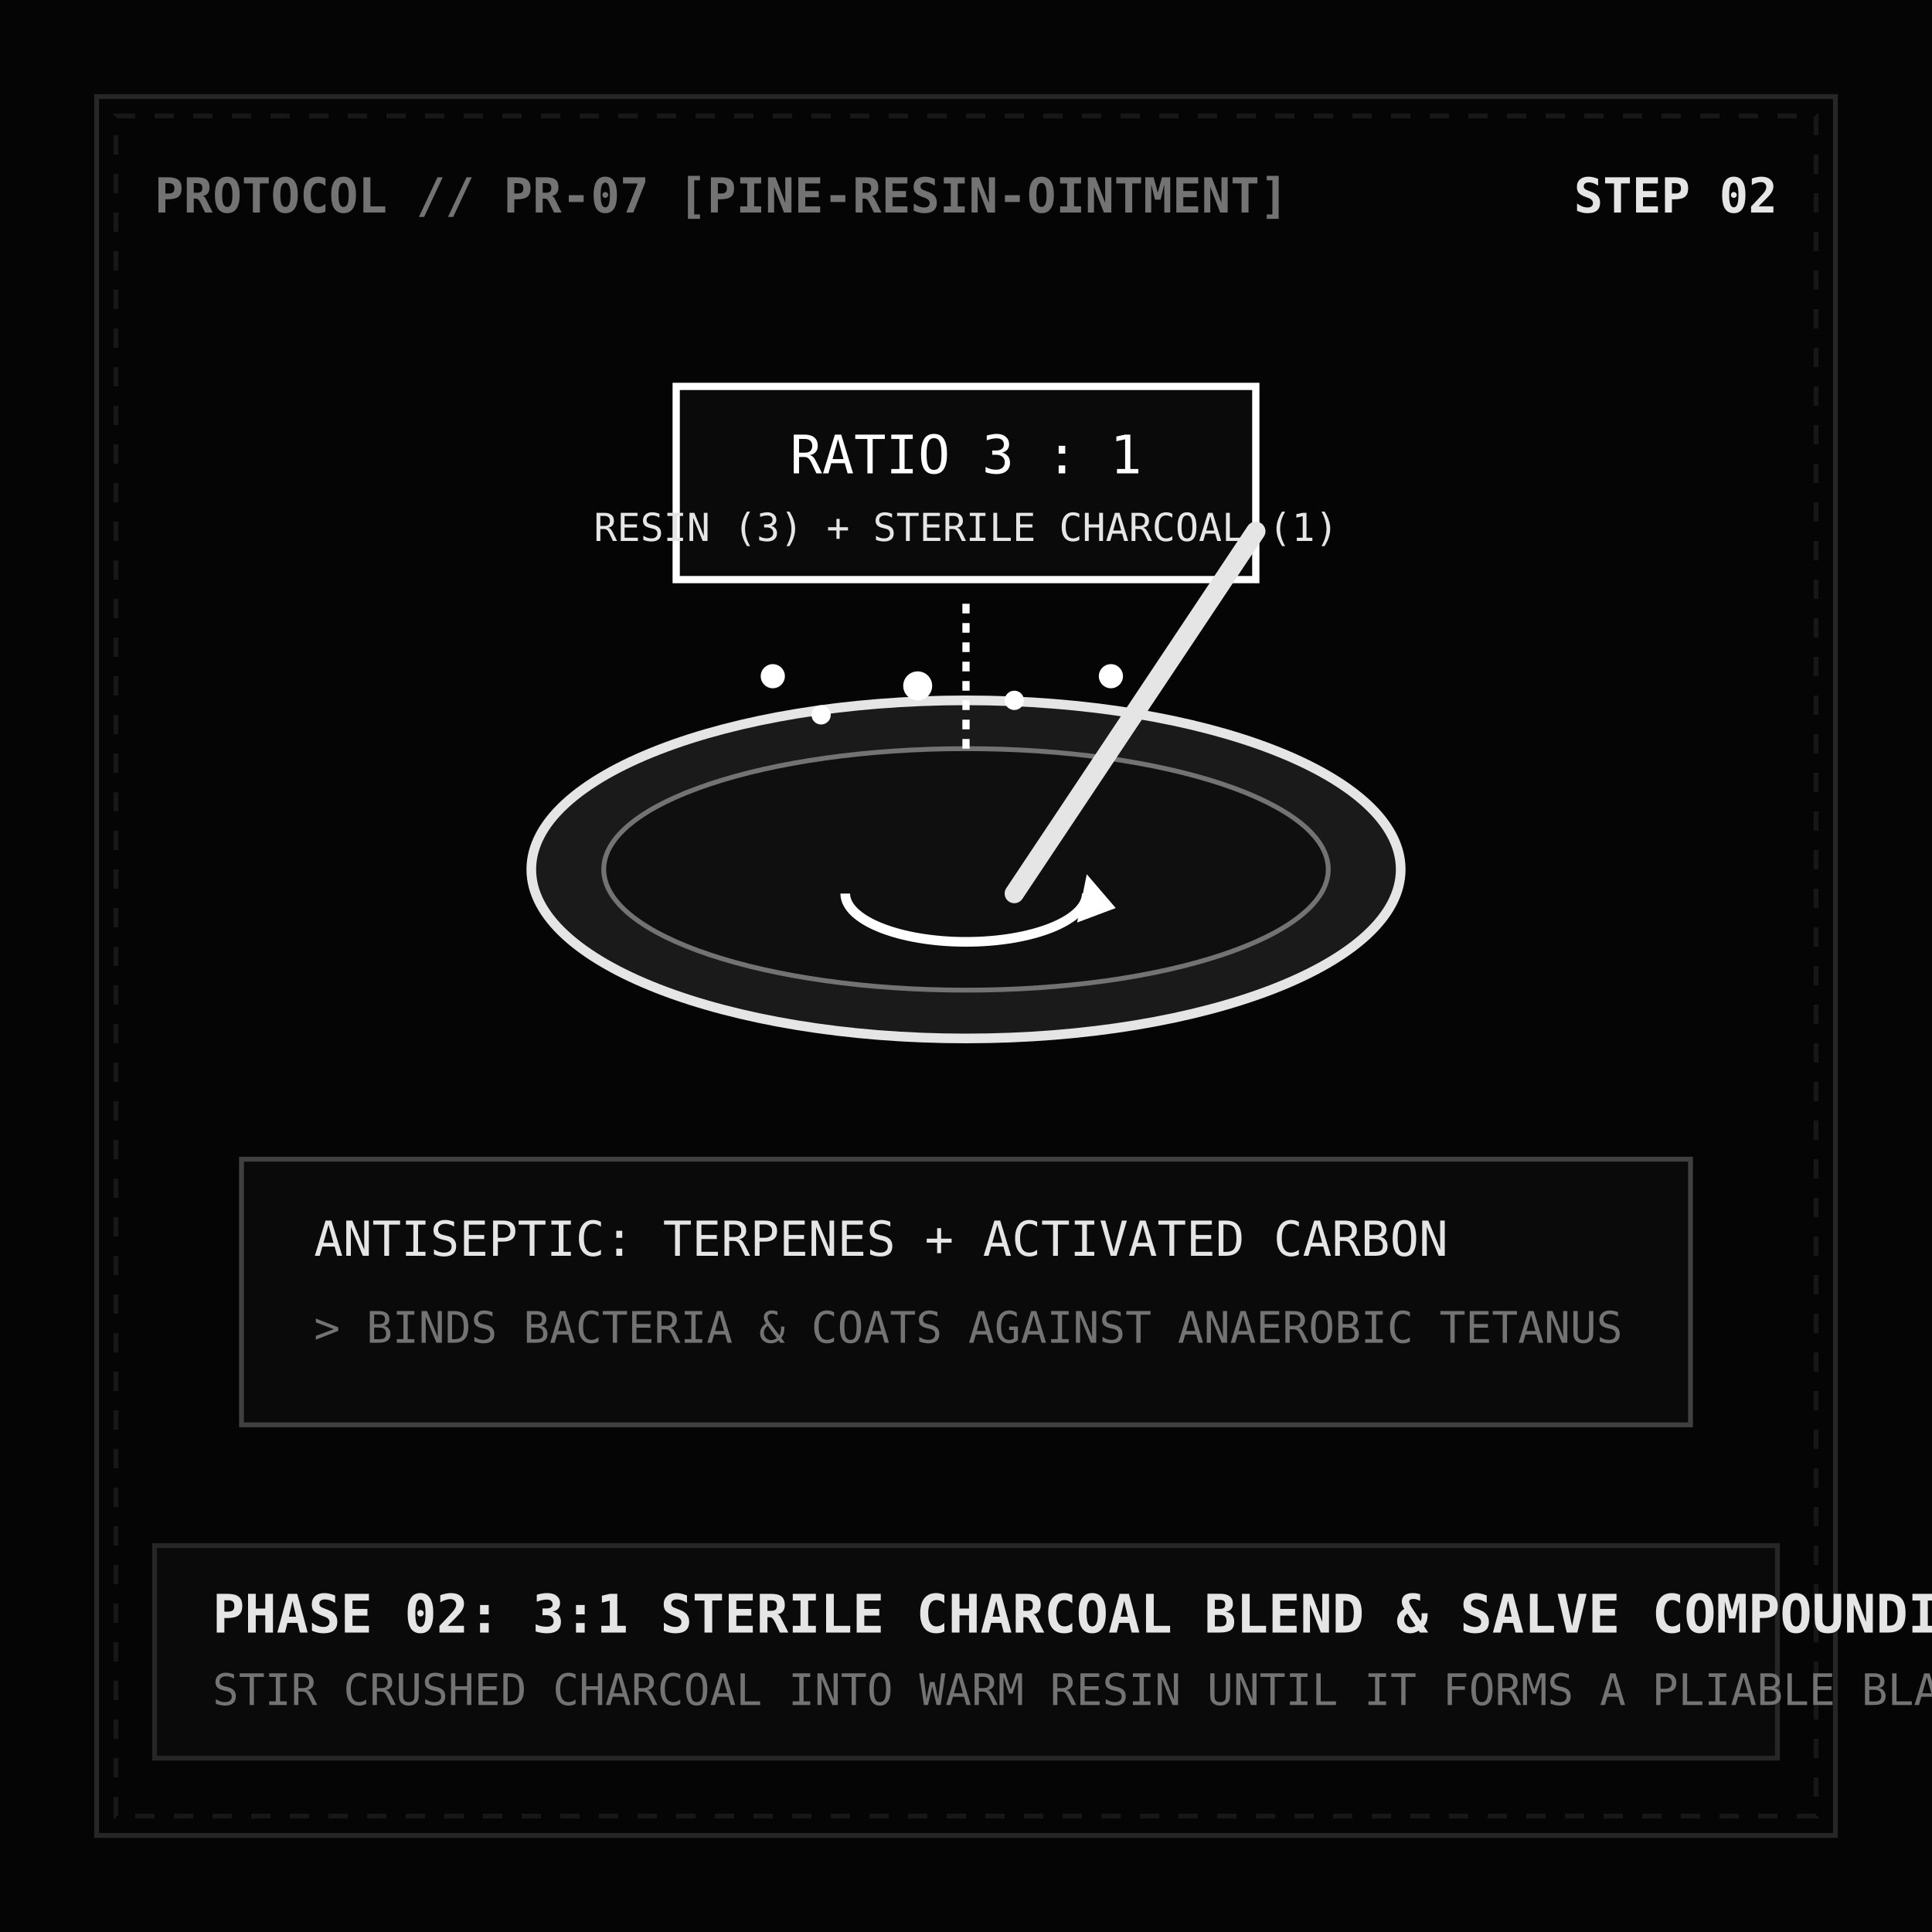
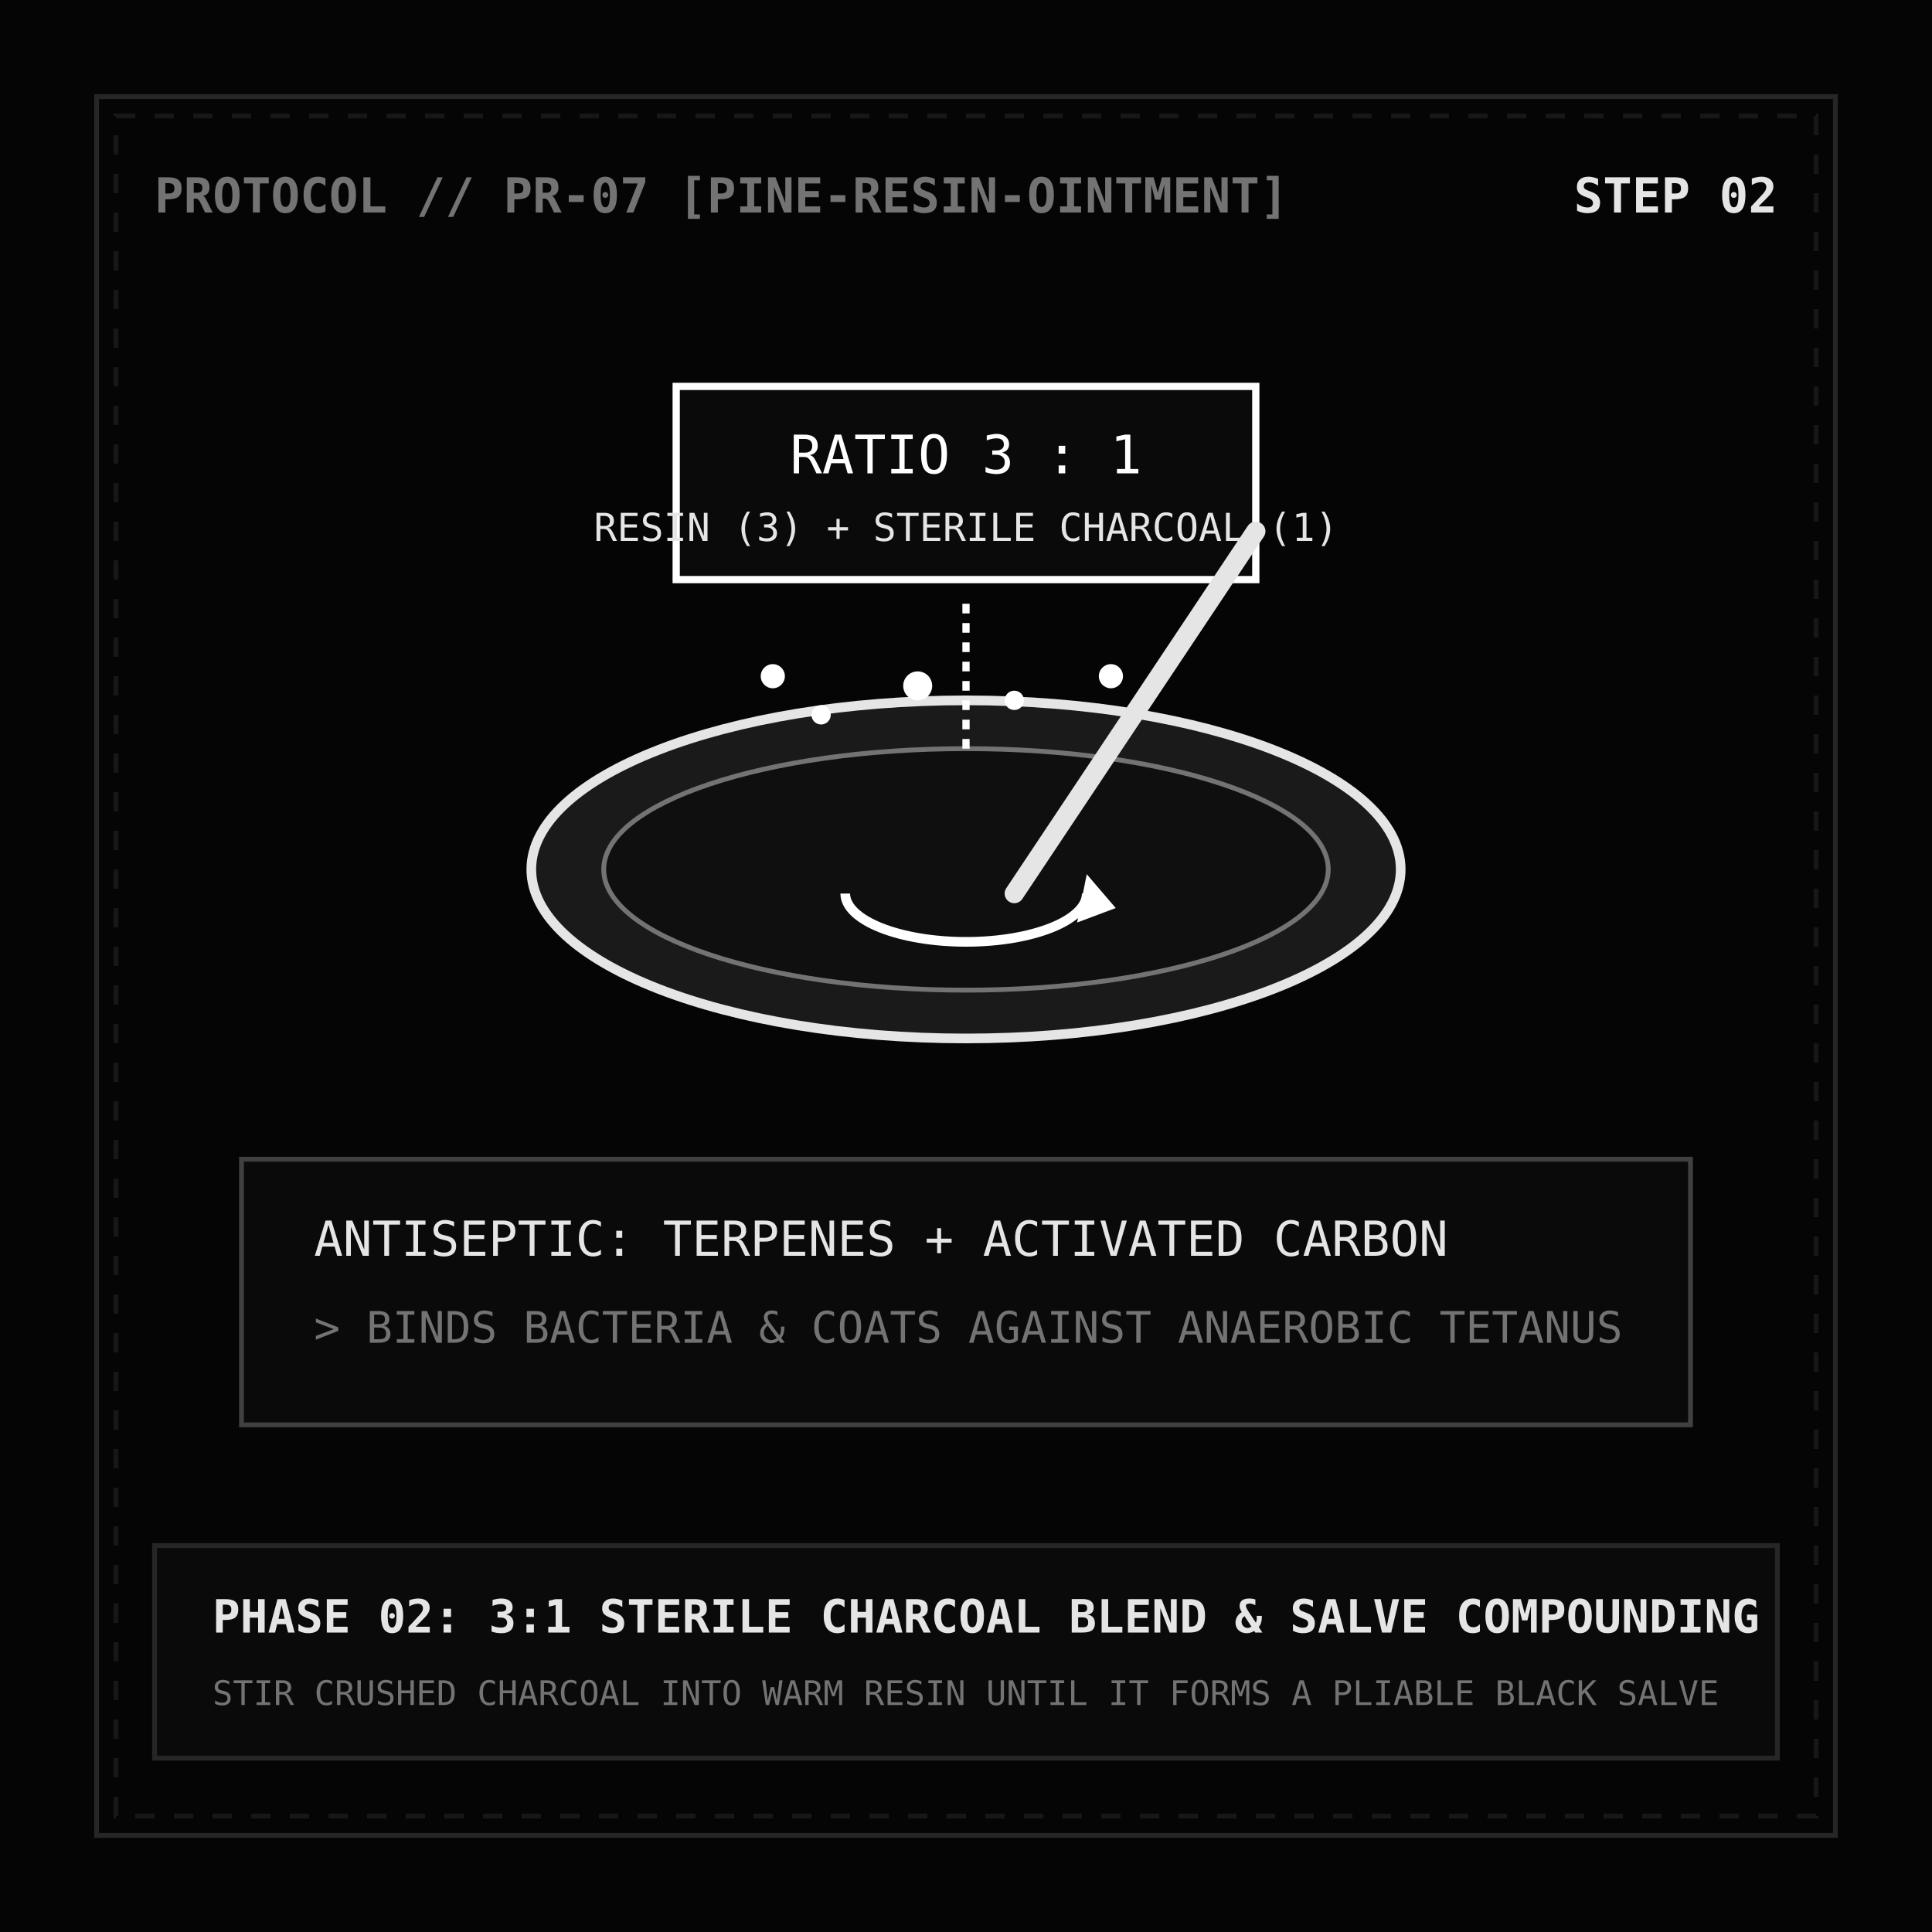
<svg xmlns="http://www.w3.org/2000/svg" viewBox="0 0 400 400" width="400" height="400">
  <rect width="400" height="400" fill="#050505" />
  <rect x="20" y="20" width="360" height="360" fill="none" stroke="#262626" stroke-width="1" />
  <rect x="24" y="24" width="352" height="352" fill="none" stroke="#171717" stroke-width="1" stroke-dasharray="4 4" />
  <text x="32" y="44" fill="#737373" font-family="monospace" font-size="10" font-weight="bold">PROTOCOL // PR-07 [PINE-RESIN-OINTMENT]</text>
  <text x="368" y="44" fill="#E5E5E5" font-family="monospace" font-size="10" font-weight="bold" text-anchor="end">STEP 02</text>
  <ellipse cx="200" cy="180" rx="90" ry="35" fill="#1A1A1A" stroke="#E5E5E5" stroke-width="2" />
  <ellipse cx="200" cy="180" rx="75" ry="25" fill="#0F0F0F" stroke="#737373" stroke-width="1" />
  <rect x="140" y="80" width="120" height="40" fill="#0A0A0A" stroke="#FFFFFF" stroke-width="1.5" />
  <text x="200" y="98" fill="#FFFFFF" font-family="monospace" font-size="11" text-anchor="middle" font-weight="black">RATIO 3 : 1</text>
  <text x="200" y="112" fill="#E5E5E5" font-family="monospace" font-size="8" text-anchor="middle">RESIN (3) + STERILE CHARCOAL (1)</text>
  <circle cx="160" cy="140" r="2.5" fill="#FFFFFF" />
  <circle cx="170" cy="148" r="2" fill="#FFFFFF" />
  <circle cx="190" cy="142" r="3" fill="#FFFFFF" />
  <circle cx="210" cy="145" r="2" fill="#FFFFFF" />
  <circle cx="230" cy="140" r="2.5" fill="#FFFFFF" />
  <line x1="200" y1="125" x2="200" y2="155" stroke="#FFFFFF" stroke-width="1.5" stroke-dasharray="2 2" />
  <line x1="260" y1="110" x2="210" y2="185" stroke="#E5E5E5" stroke-width="4" stroke-linecap="round" />
  <path d="M 175 185 A 25 10 0 1 0 225 185" fill="none" stroke="#FFFFFF" stroke-width="2" />
  <polygon points="225,181 231,188 223,191" fill="#FFFFFF" />
  <rect x="50" y="240" width="300" height="55" fill="#0A0A0A" stroke="#404040" stroke-width="1" />
  <text x="65" y="260" fill="#E5E5E5" font-family="monospace" font-size="10">ANTISEPTIC: TERPENES + ACTIVATED CARBON</text>
  <text x="65" y="278" fill="#737373" font-family="monospace" font-size="9">&gt; BINDS BACTERIA &amp; COATS AGAINST ANAEROBIC TETANUS</text>
  <rect x="32" y="320" width="336" height="44" fill="#0A0A0A" stroke="#262626" stroke-width="1" />
-   <text x="44" y="338" fill="#E5E5E5" font-family="monospace" font-size="11" font-weight="bold">PHASE 02: 3:1 STERILE CHARCOAL BLEND &amp; SALVE COMPOUNDING</text>
-   <text x="44" y="353" fill="#737373" font-family="monospace" font-size="9">STIR CRUSHED CHARCOAL INTO WARM RESIN UNTIL IT FORMS A PLIABLE BLACK SALVE</text>
+   <text x="44" y="338" fill="#E5E5E5" font-family="monospace" font-size="9.5" font-weight="bold">PHASE 02: 3:1 STERILE CHARCOAL BLEND &amp; SALVE COMPOUNDING</text>
+   <text x="44" y="353" fill="#737373" font-family="monospace" font-size="7">STIR CRUSHED CHARCOAL INTO WARM RESIN UNTIL IT FORMS A PLIABLE BLACK SALVE</text>
</svg>
